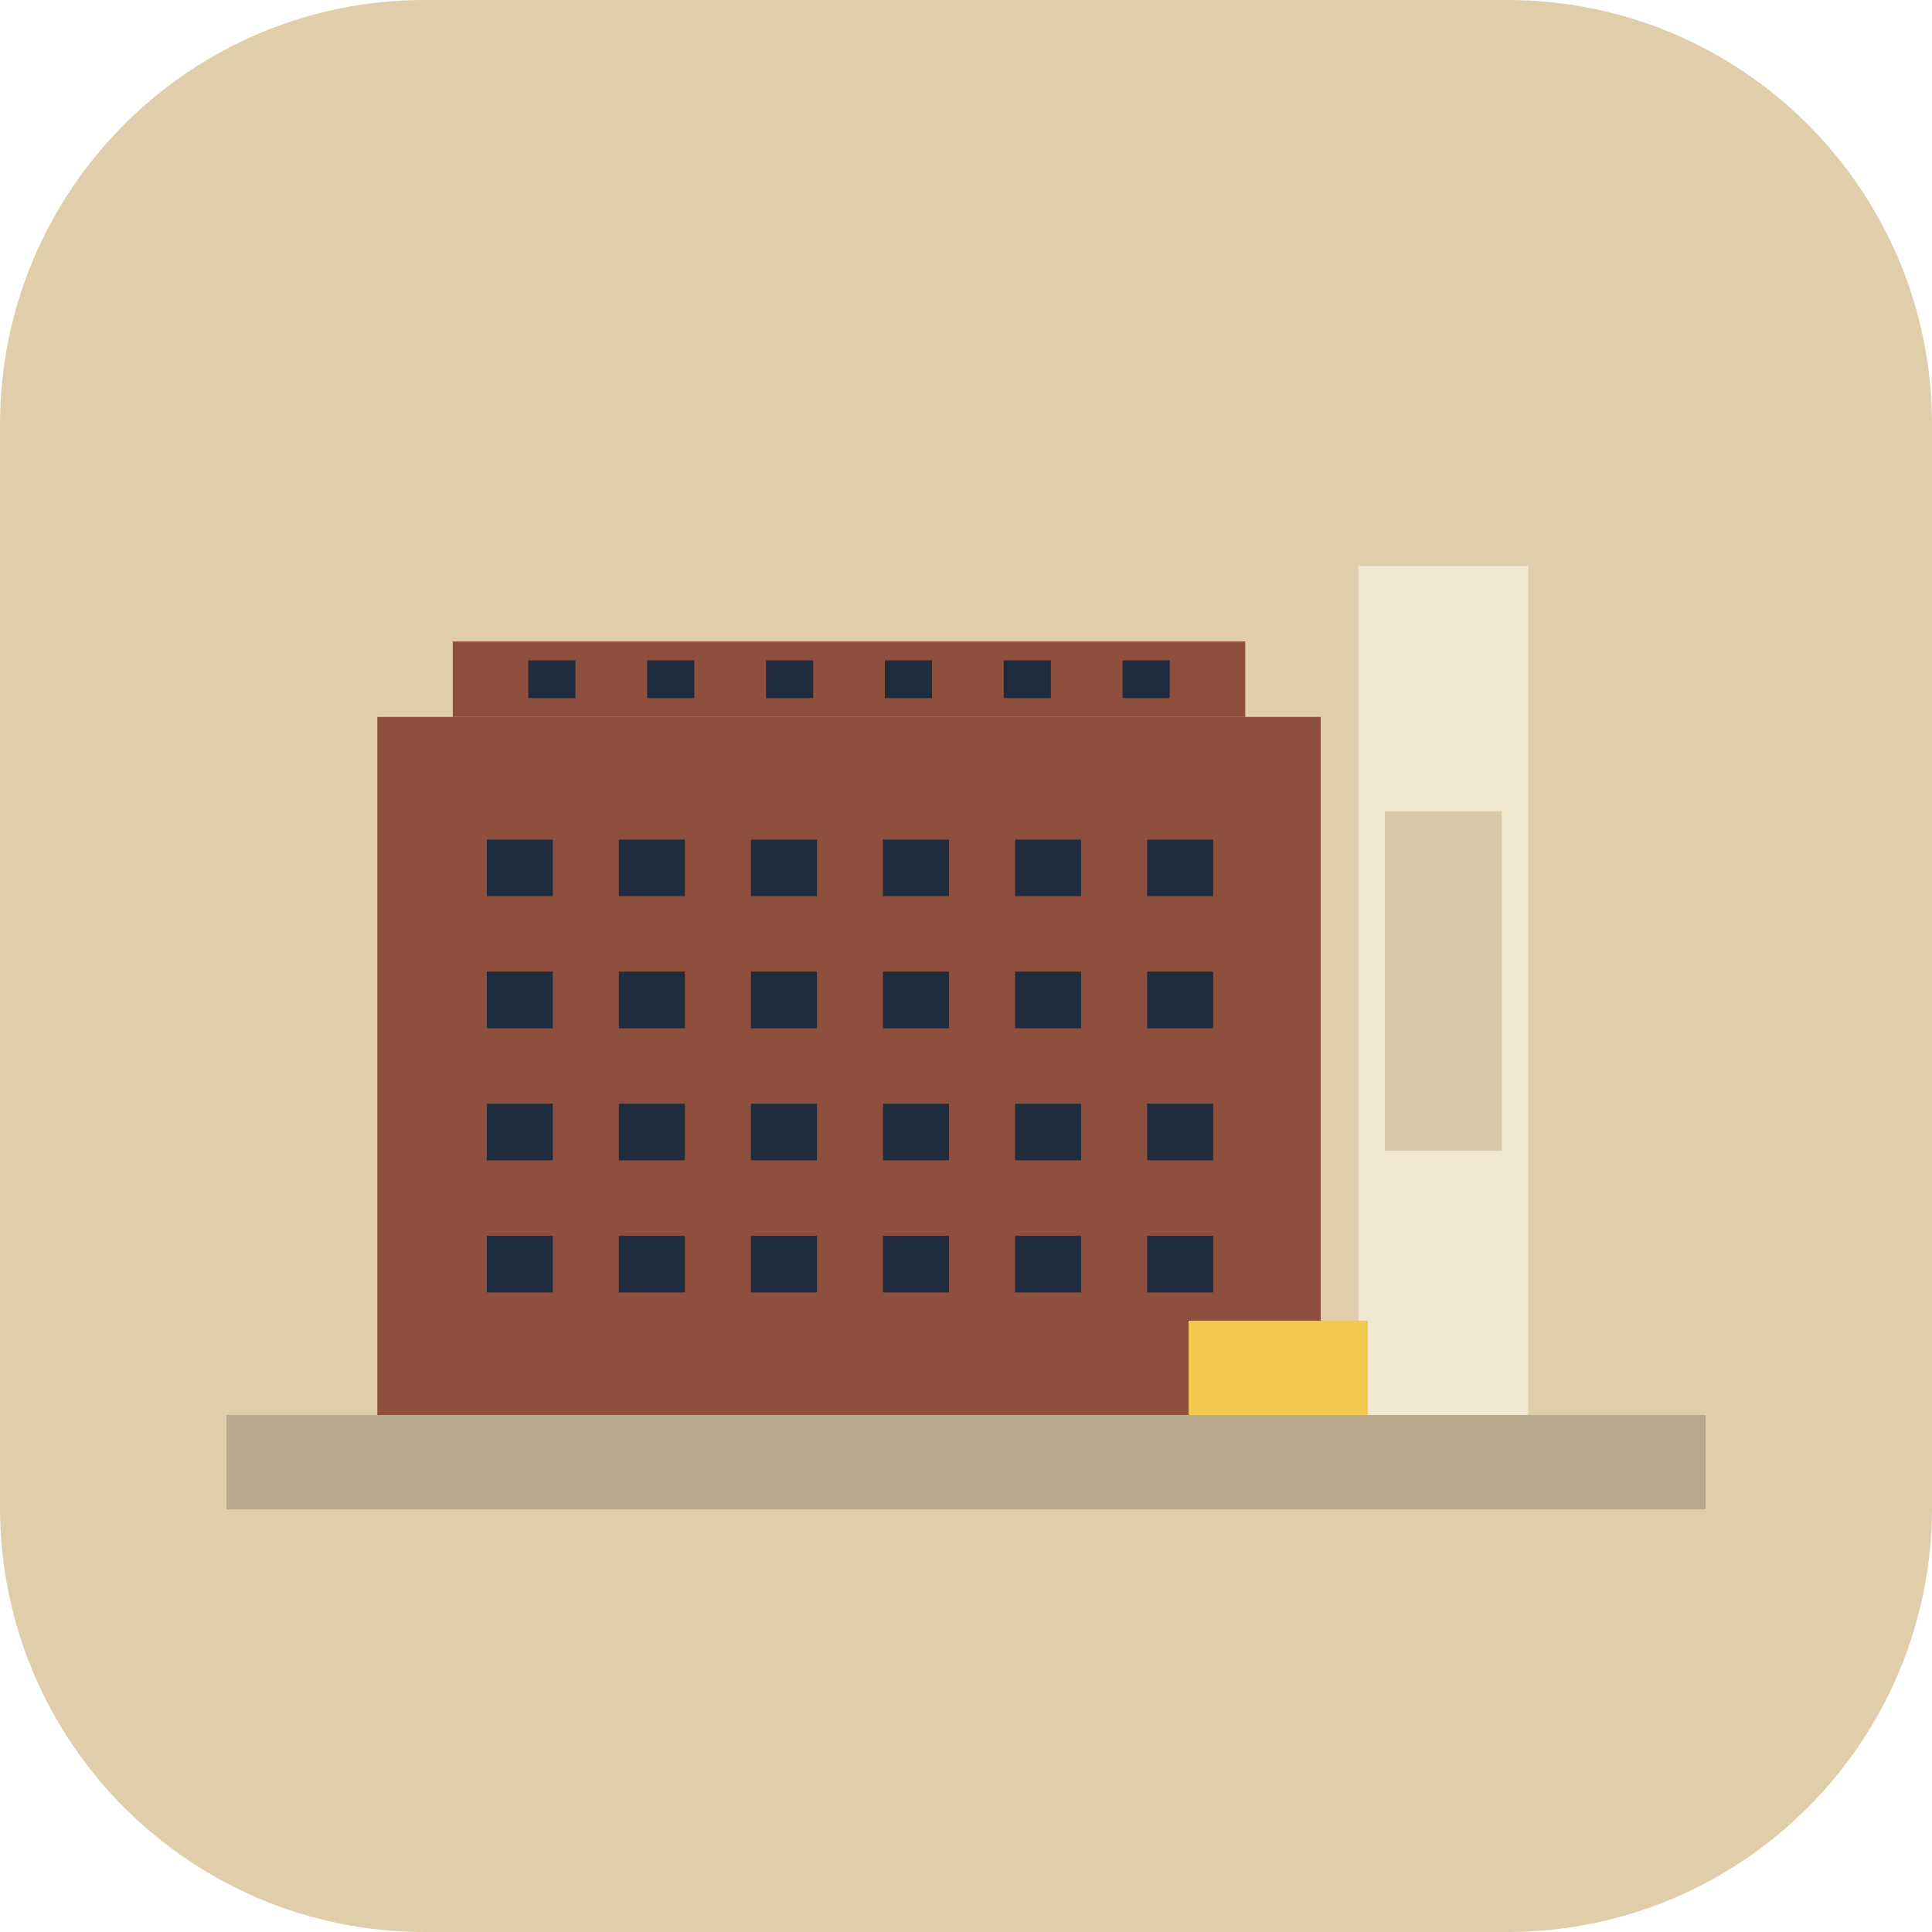
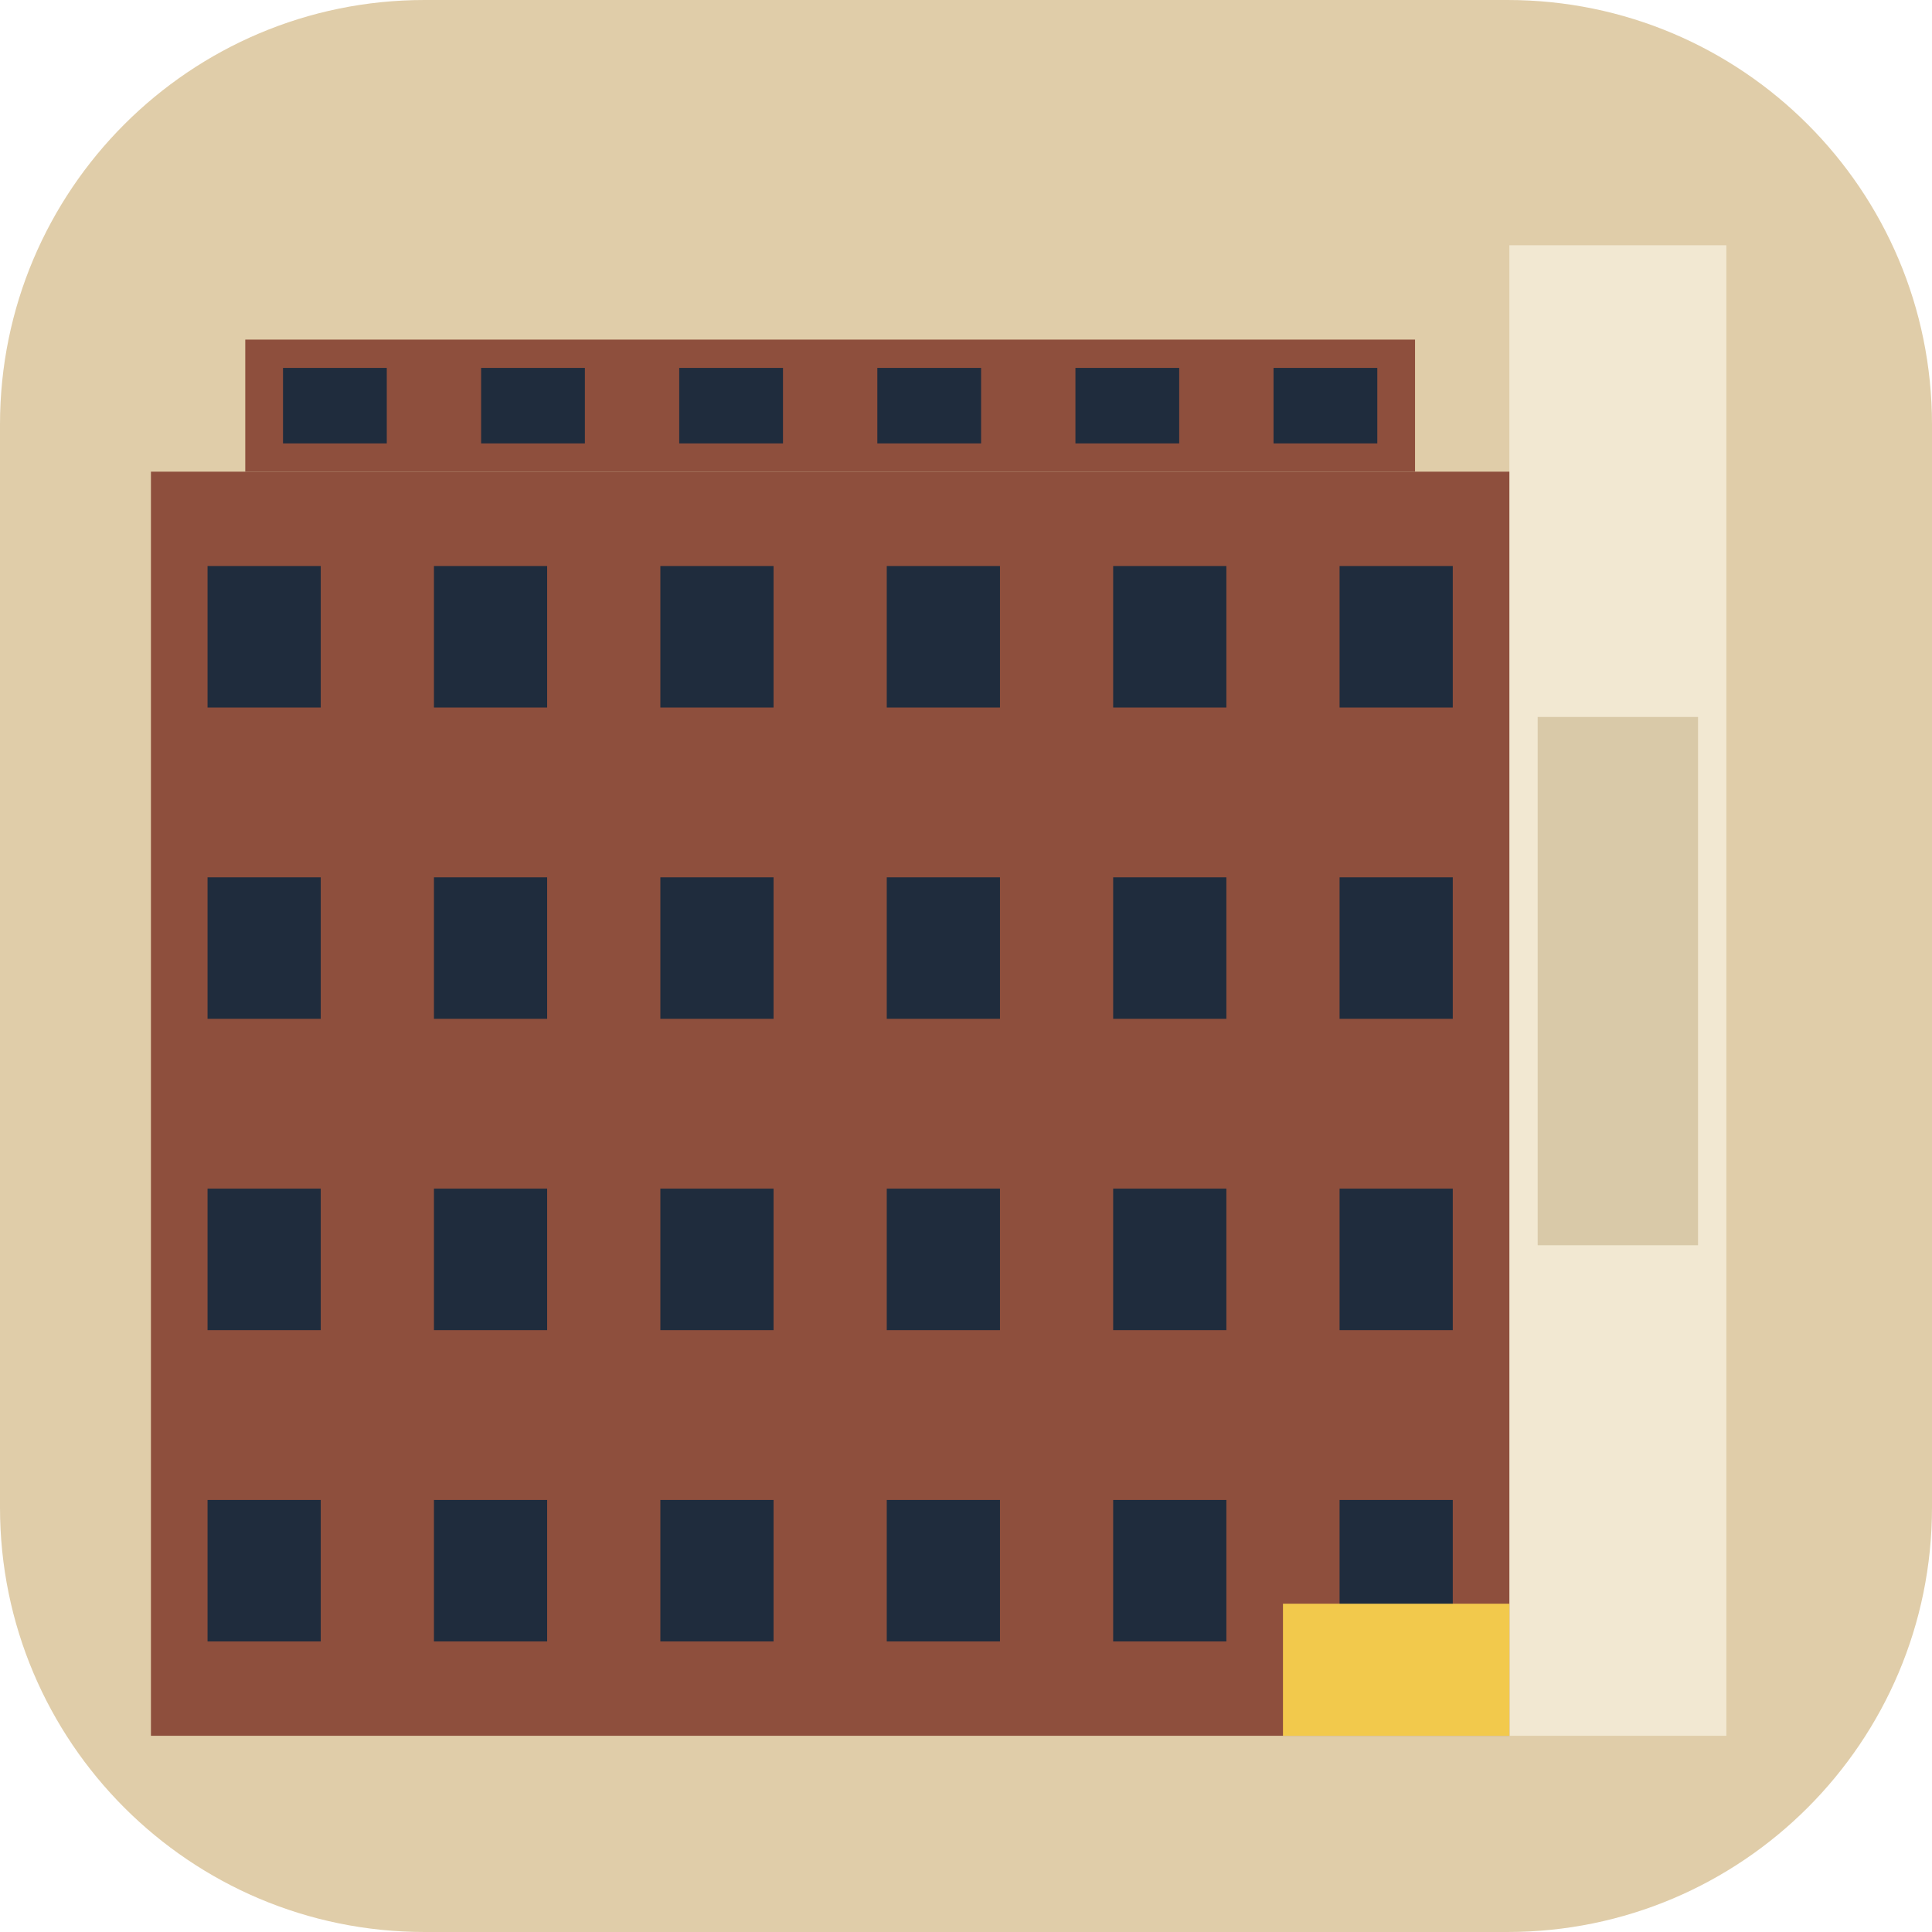
<svg xmlns="http://www.w3.org/2000/svg" viewBox="0 0 1024 1024" width="1024" height="1024">
  <rect width="1024" height="1024" rx="225" ry="225" fill="#E0CDA9" />
-   <rect x="720" y="300" width="90" height="450" fill="#F2E8D2" />
-   <rect x="734" y="430" width="62" height="180" fill="#D9C9A8" />
-   <rect x="200" y="380" width="500" height="370" fill="#8E4F3D" />
-   <rect x="240" y="340" width="420" height="40" fill="#8E4F3D" />
+   <rect x="800" y="130" width="115" height="790" fill="#F2E8D2" />
+   <rect x="815" y="380" width="85" height="280" fill="#D9C9A8" />
+   <rect x="80" y="250" width="720" height="670" fill="#8E4F3D" />
+   <rect x="130" y="180" width="620" height="70" fill="#8E4F3D" />
  <g fill="#1F2C3D">
-     <rect x="280" y="350" width="25" height="20" />
-     <rect x="343" y="350" width="25" height="20" />
-     <rect x="406" y="350" width="25" height="20" />
-     <rect x="469" y="350" width="25" height="20" />
-     <rect x="532" y="350" width="25" height="20" />
-     <rect x="595" y="350" width="25" height="20" />
-     <rect x="258" y="445" width="35" height="30" />
-     <rect x="328" y="445" width="35" height="30" />
-     <rect x="398" y="445" width="35" height="30" />
-     <rect x="468" y="445" width="35" height="30" />
-     <rect x="538" y="445" width="35" height="30" />
-     <rect x="608" y="445" width="35" height="30" />
-     <rect x="258" y="515" width="35" height="30" />
-     <rect x="328" y="515" width="35" height="30" />
-     <rect x="398" y="515" width="35" height="30" />
-     <rect x="468" y="515" width="35" height="30" />
-     <rect x="538" y="515" width="35" height="30" />
-     <rect x="608" y="515" width="35" height="30" />
-     <rect x="258" y="585" width="35" height="30" />
-     <rect x="328" y="585" width="35" height="30" />
-     <rect x="398" y="585" width="35" height="30" />
-     <rect x="468" y="585" width="35" height="30" />
-     <rect x="538" y="585" width="35" height="30" />
-     <rect x="608" y="585" width="35" height="30" />
-     <rect x="258" y="655" width="35" height="30" />
-     <rect x="328" y="655" width="35" height="30" />
-     <rect x="398" y="655" width="35" height="30" />
-     <rect x="468" y="655" width="35" height="30" />
-     <rect x="538" y="655" width="35" height="30" />
-     <rect x="608" y="655" width="35" height="30" />
+     <rect x="150" y="195" width="55" height="40" />
+     <rect x="255" y="195" width="55" height="40" />
+     <rect x="360" y="195" width="55" height="40" />
+     <rect x="465" y="195" width="55" height="40" />
+     <rect x="570" y="195" width="55" height="40" />
+     <rect x="675" y="195" width="55" height="40" />
+     <rect x="110" y="300" width="60" height="75" />
+     <rect x="230" y="300" width="60" height="75" />
+     <rect x="350" y="300" width="60" height="75" />
+     <rect x="470" y="300" width="60" height="75" />
+     <rect x="590" y="300" width="60" height="75" />
+     <rect x="710" y="300" width="60" height="75" />
+     <rect x="110" y="465" width="60" height="75" />
+     <rect x="230" y="465" width="60" height="75" />
+     <rect x="350" y="465" width="60" height="75" />
+     <rect x="470" y="465" width="60" height="75" />
+     <rect x="590" y="465" width="60" height="75" />
+     <rect x="710" y="465" width="60" height="75" />
+     <rect x="110" y="630" width="60" height="75" />
+     <rect x="230" y="630" width="60" height="75" />
+     <rect x="350" y="630" width="60" height="75" />
+     <rect x="470" y="630" width="60" height="75" />
+     <rect x="590" y="630" width="60" height="75" />
+     <rect x="710" y="630" width="60" height="75" />
+     <rect x="110" y="795" width="60" height="75" />
+     <rect x="230" y="795" width="60" height="75" />
+     <rect x="350" y="795" width="60" height="75" />
+     <rect x="470" y="795" width="60" height="75" />
+     <rect x="590" y="795" width="60" height="75" />
+     <rect x="710" y="795" width="60" height="75" />
  </g>
-   <rect x="630" y="700" width="95" height="50" fill="#F2C94C" />
-   <rect x="120" y="750" width="784" height="50" fill="#B8A88C" />
+   <rect x="680" y="850" width="120" height="70" fill="#F2C94C" />
</svg>
